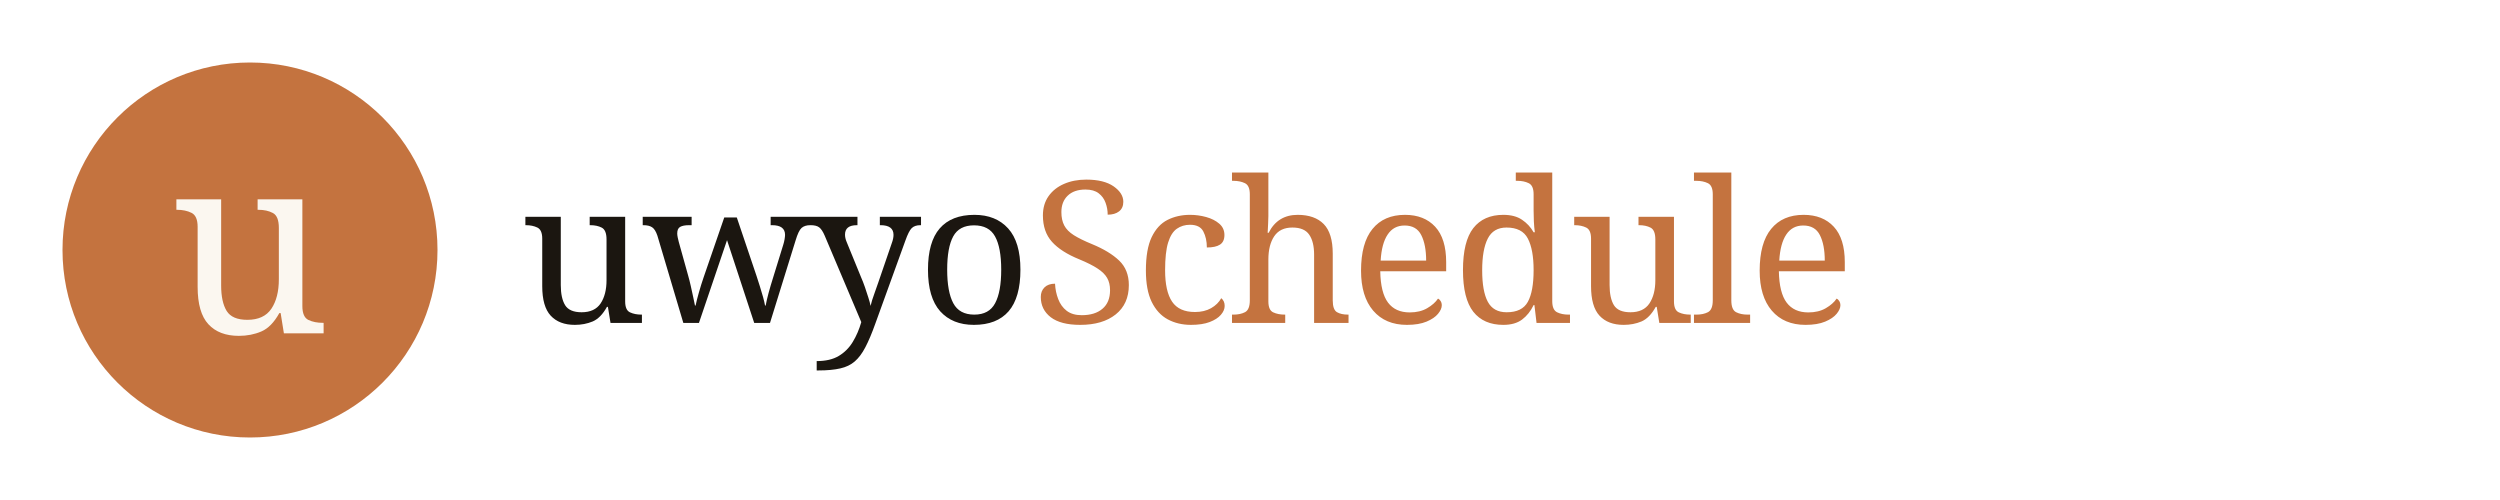
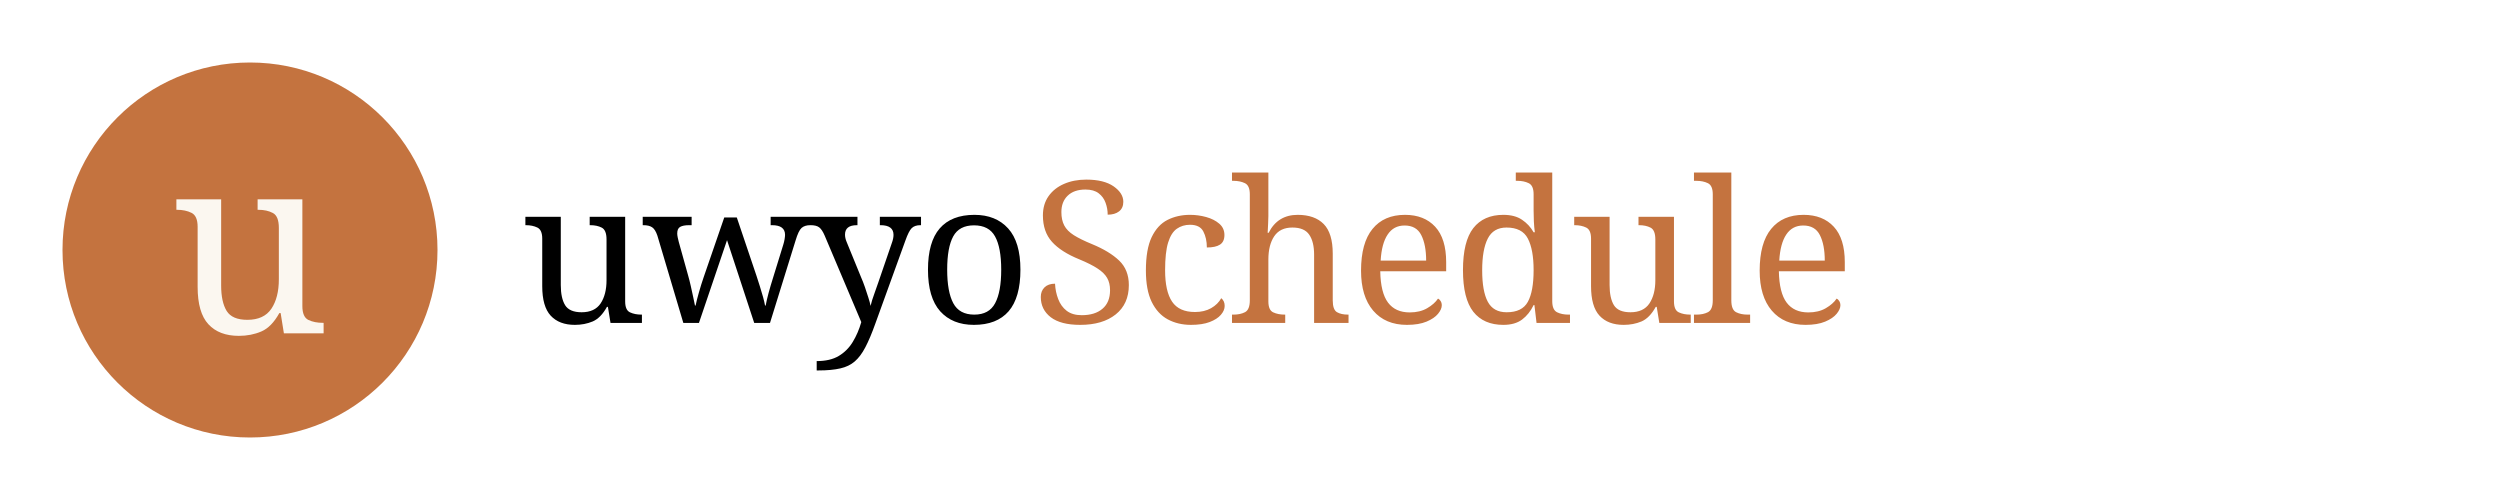
<svg xmlns="http://www.w3.org/2000/svg" viewBox="0 0 480 96" fill="none">
  <circle cx="48" cy="48" r="36" fill="#C4733F" />
  <text x="48" y="64" font-family="'Source Serif 4', 'Tiempos Headline', Georgia, serif" font-size="48" font-weight="500" fill="#FBF7F0" text-anchor="middle" letter-spacing="-0.02em">u</text>
-   <text x="100" y="62" font-family="'Source Serif 4', 'Tiempos Headline', Georgia, serif" font-size="38" font-weight="500" fill="#1B1610" letter-spacing="-0.02em">uwyo<tspan fill="#C4733F">Schedule</tspan>
+   <text x="100" y="62" font-family="'Source Serif 4', 'Tiempos Headline', Georgia, serif" font-size="38" font-weight="500" fill="currentColor" letter-spacing="-0.02em">uwyo<tspan fill="#C4733F">Schedule</tspan>
  </text>
</svg>
